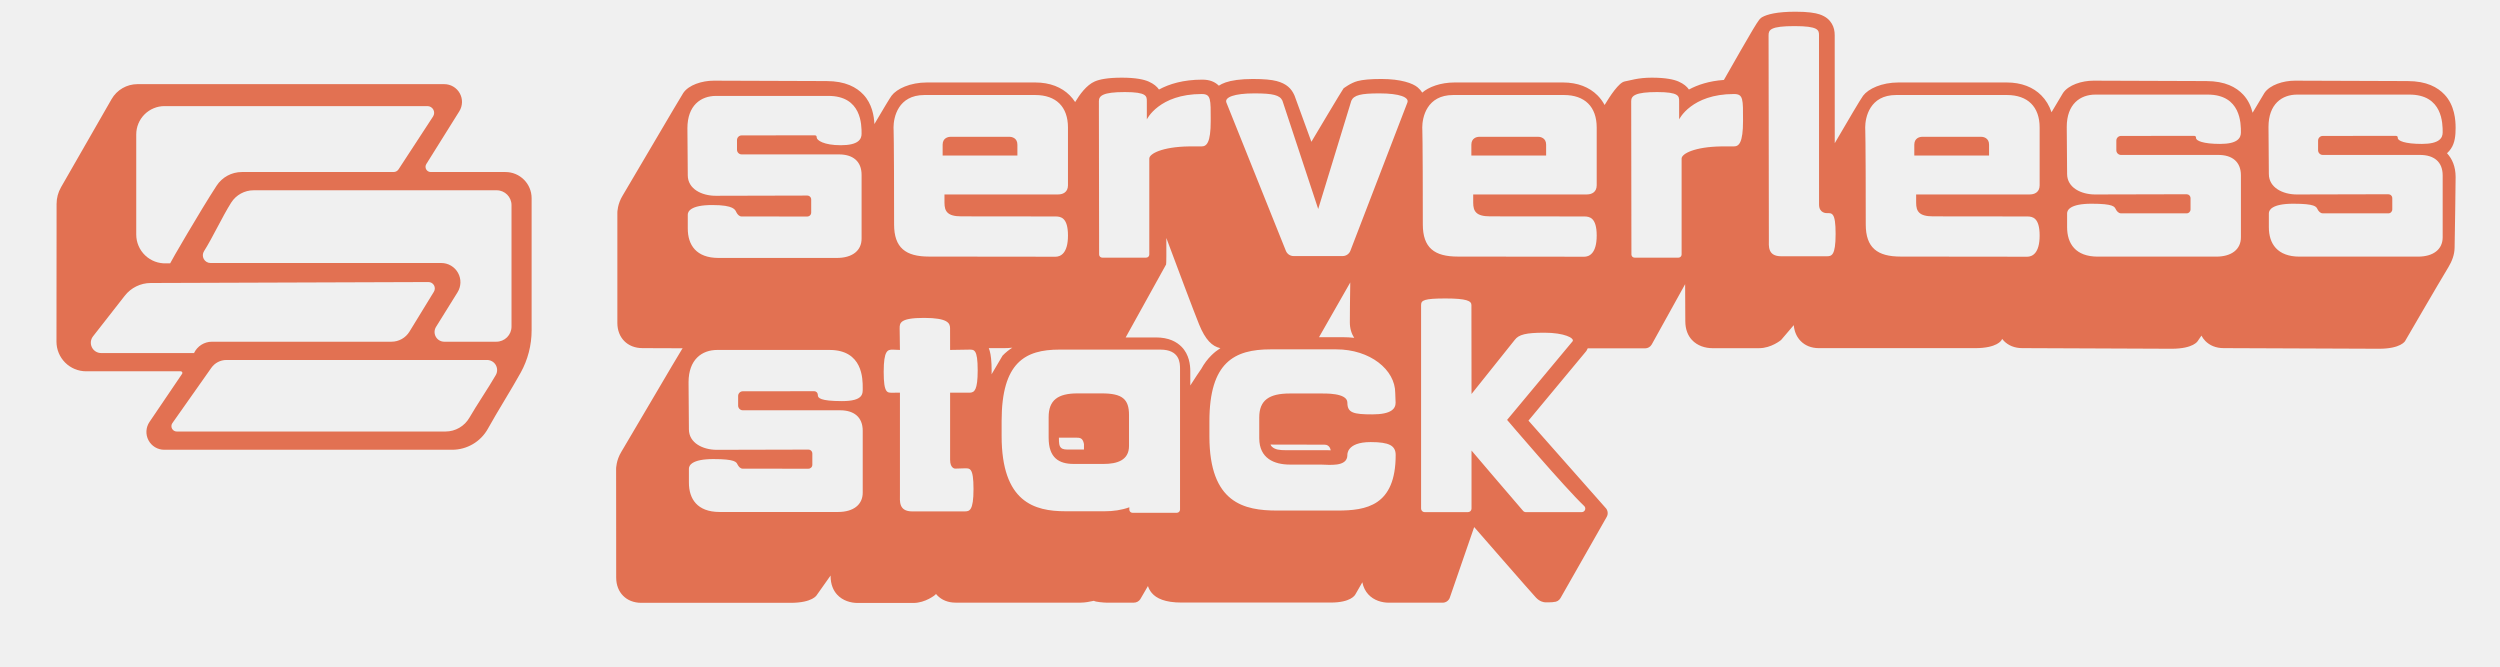
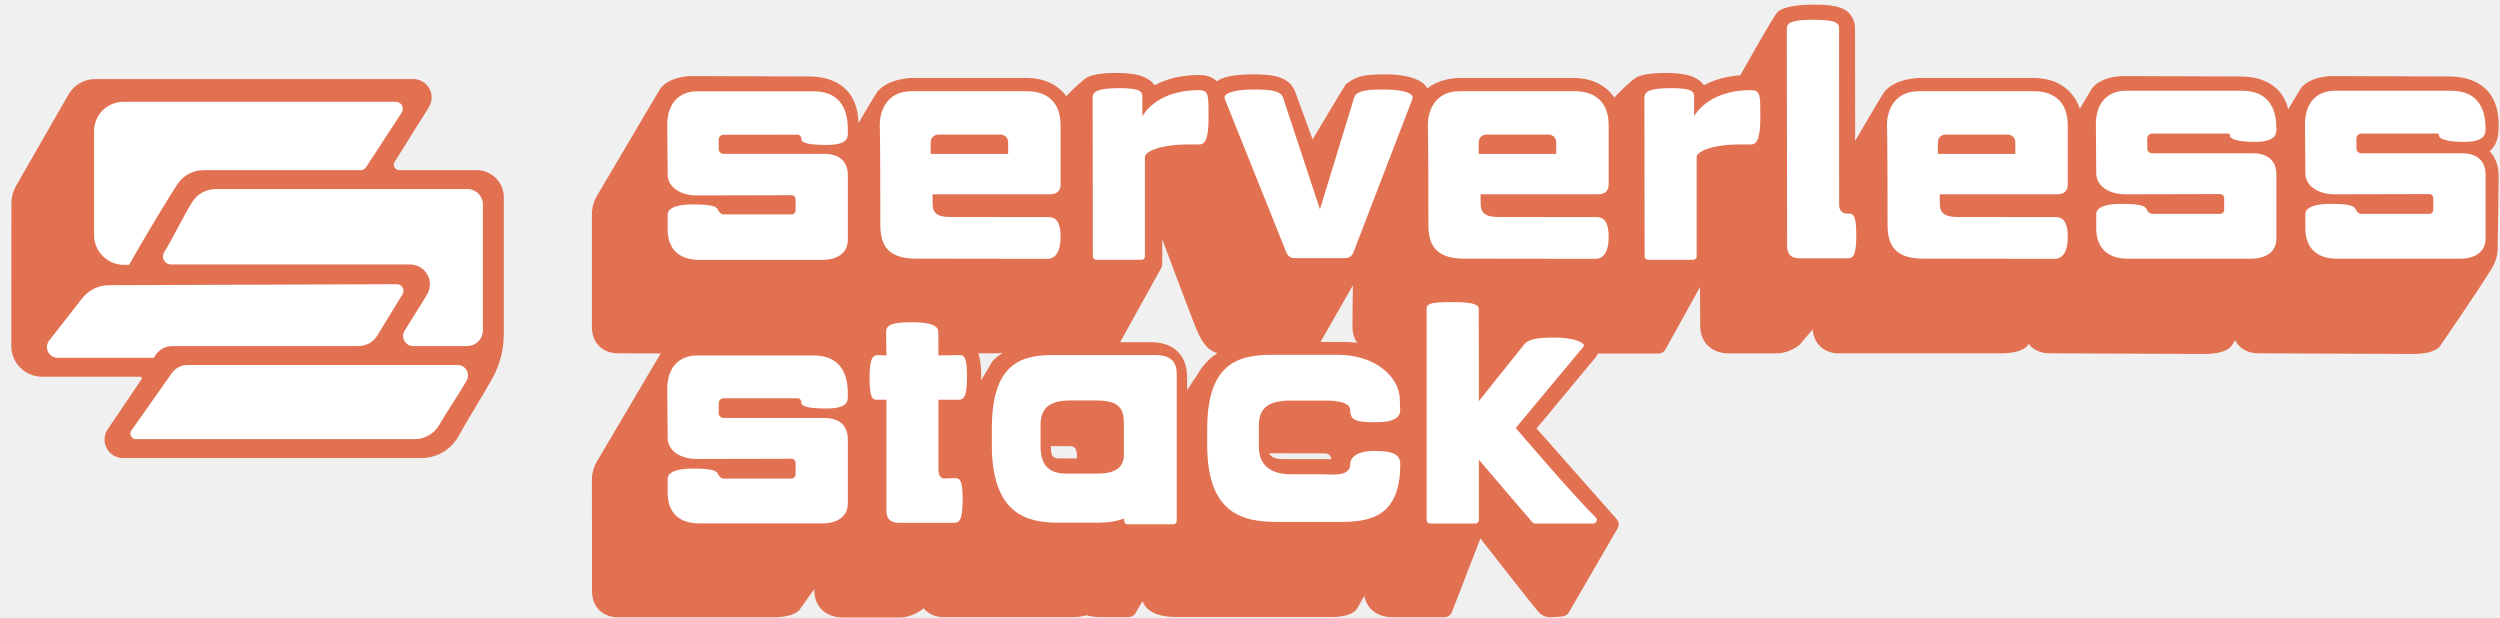
- <svg xmlns="http://www.w3.org/2000/svg" width="100%" height="100%" viewBox="0 0 450 120" version="1.1" xml:space="preserve" style="fill-rule:evenodd;clip-rule:evenodd;stroke-linejoin:round;stroke-miterlimit:2;">
-   <path d="M310.304,14.388C312.461,10.594 314.527,6.987 315.496,5.364C316.038,4.458 316.456,3.809 316.666,3.546C316.875,3.285 317.067,3.156 317.171,3.097C318.078,2.581 319.854,2.107 323.187,2.107C325.414,2.107 326.731,2.319 327.515,2.582C328.759,2.999 329.351,3.646 329.718,4.253C330.102,4.888 330.245,5.587 330.248,6.353C330.248,6.356 330.248,6.358 330.248,6.361C330.248,6.361 330.252,16.237 330.255,25.771C332.651,21.668 334.922,17.808 335.36,17.228C336.297,15.988 338.68,14.844 341.75,14.844L361.201,14.844C363.899,14.844 365.982,15.713 367.428,17.16C368.24,17.973 368.872,18.988 369.272,20.204C370.399,18.296 371.211,16.931 371.344,16.736C372.33,15.283 374.717,14.521 376.837,14.521C378.957,14.521 393.838,14.593 397.126,14.593C400.544,14.593 402.536,15.718 403.763,17.021C404.701,18.017 405.202,19.197 405.467,20.295C406.622,18.339 407.457,16.934 407.592,16.736C408.579,15.283 410.966,14.521 413.086,14.521C415.206,14.521 430.086,14.593 433.375,14.593C436.793,14.593 438.784,15.718 440.012,17.021C441.865,18.989 442.011,21.672 442.011,23.029C442.011,24.337 441.898,25.703 441.161,26.78C440.974,27.053 440.746,27.325 440.462,27.581C441.418,28.613 442.011,30.023 442.011,31.869C442.011,33.718 441.888,41.07 441.828,44.601C441.808,45.851 441.356,47.027 440.708,48.096C438.81,51.228 432.937,61.361 432.921,61.382C432.921,61.382 432.188,62.776 428.203,62.776C423.978,62.776 404.676,62.663 400.264,62.663C398.864,62.663 397.747,62.177 396.965,61.382C396.687,61.1 396.449,60.776 396.259,60.413C395.845,61.017 395.598,61.378 395.595,61.382C395.595,61.382 394.861,62.776 390.877,62.776C386.652,62.776 368.428,62.663 364.015,62.663C362.616,62.663 361.498,62.177 360.716,61.382C360.6,61.264 360.491,61.139 360.389,61.006L360.254,61.242C360.254,61.242 359.521,62.667 355.536,62.667L327.394,62.667C325.995,62.667 324.877,62.171 324.095,61.358C323.417,60.654 322.977,59.692 322.878,58.523C321.55,60.093 320.625,61.173 320.597,61.196C320.597,61.196 318.846,62.672 316.632,62.672L308.228,62.672C307.017,62.672 305.531,62.277 304.521,61.159C303.85,60.415 303.355,59.345 303.355,57.799C303.355,57.047 303.342,54.488 303.324,51.151L297.311,62.004C297.066,62.437 296.61,62.703 296.116,62.703L286.17,62.703C286.049,62.703 285.926,62.7 285.801,62.691C285.729,62.856 285.643,63.017 285.543,63.175C285.518,63.215 277.707,72.607 275.124,75.712L288.965,91.374C289.417,91.812 289.516,92.501 289.204,93.048L280.887,107.66C280.641,108.089 280.185,108.355 279.69,108.355C279.69,108.355 279.667,108.425 278.213,108.425C277.906,108.425 277.168,108.308 276.474,107.567C275.529,106.559 265.352,94.872 265.352,94.872L260.935,107.66C260.715,108.16 260.22,108.484 259.673,108.484L249.983,108.484C248.772,108.484 247.285,108.088 246.276,106.97C245.794,106.436 245.403,105.734 245.221,104.809C244.457,106.135 243.971,106.986 243.971,106.986C243.879,107.167 243.092,108.46 239.544,108.46L212.665,108.46C209.711,108.46 208.139,107.713 207.311,106.723C207.004,106.356 206.78,105.943 206.631,105.486L205.255,107.853C205,108.242 204.567,108.476 204.102,108.476L199.123,108.476C198.781,108.476 197.144,108.352 196.904,108.145C196.175,108.312 195.265,108.476 194.507,108.476L172.017,108.476C170.618,108.476 169.5,107.985 168.718,107.181C168.63,107.09 168.546,106.995 168.466,106.896C168.403,106.995 168.365,107.051 168.357,107.058C168.357,107.058 166.606,108.534 164.393,108.534L154.378,108.534C153.167,108.534 151.681,108.138 150.671,107.02C150,106.276 149.505,105.207 149.505,103.661L149.505,103.594C148.091,105.606 147.021,107.108 147.015,107.117C147.015,107.117 146.281,108.51 142.297,108.51L115.45,108.51C114.051,108.51 112.933,108.025 112.151,107.23C111.378,106.445 110.914,105.331 110.914,103.965C110.914,98.924 110.899,84.329 110.9,84.361C110.9,84.361 110.903,82.846 111.851,81.311C112.661,79.998 122.276,63.563 122.764,62.845C122.8,62.792 122.838,62.74 122.878,62.689C119.7,62.674 117.022,62.663 115.66,62.663C114.261,62.663 113.143,62.177 112.361,61.382C111.589,60.597 111.124,59.484 111.124,58.117C111.124,53.076 111.124,38.22 111.124,38.252C111.124,38.252 111.128,36.737 112.076,35.202C112.886,33.888 122.501,17.454 122.989,16.736C123.975,15.283 126.362,14.521 128.482,14.521C130.602,14.521 145.483,14.593 148.771,14.593C152.189,14.593 154.181,15.718 155.408,17.021C156.982,18.693 157.325,20.881 157.392,22.334C158.939,19.703 160.173,17.639 160.483,17.228C161.42,15.988 163.804,14.844 166.874,14.844L186.324,14.844C189.022,14.844 191.106,15.713 192.551,17.16C192.914,17.523 193.241,17.927 193.528,18.371C194.31,17.067 195.552,15.309 197.066,14.656C197.926,14.284 199.403,13.98 201.919,13.98C204.457,13.98 205.935,14.311 206.79,14.696C207.679,15.096 208.253,15.58 208.617,16.115C210.449,15.124 212.978,14.335 216.415,14.335C217.789,14.335 218.674,14.753 219.323,15.358C219.345,15.379 219.367,15.4 219.389,15.421C219.727,15.201 220.13,15.002 220.607,14.836C221.636,14.478 223.269,14.217 225.507,14.217C227.497,14.217 228.856,14.345 229.787,14.589C231.586,15.06 232.451,15.955 232.972,17.109C233,17.17 233.025,17.231 233.048,17.294L236.049,25.526C236.049,25.526 241.703,16.015 241.836,15.91C241.836,15.91 243.101,14.923 244.376,14.589C245.307,14.345 246.666,14.217 248.656,14.217C252.184,14.217 254.326,15.002 255.175,15.724C255.529,16.024 255.803,16.341 256.004,16.669C257.157,15.665 259.264,14.844 261.865,14.844L281.316,14.844C284.014,14.844 286.097,15.713 287.543,17.16C288.045,17.663 288.479,18.243 288.831,18.9C289.789,17.309 291.4,14.831 292.458,14.656C293.382,14.503 294.796,13.98 297.311,13.98C299.849,13.98 301.327,14.311 302.183,14.696C303.072,15.096 303.646,15.58 304.009,16.115C305.563,15.274 307.618,14.579 310.304,14.388ZM190.696,62.928L208.852,62.928C212.343,62.928 212.405,65.308 212.405,66.342L212.405,91.729C212.405,92.045 212.149,92.301 211.833,92.301C210.194,92.301 205.491,92.301 203.851,92.301C203.536,92.301 203.279,92.045 203.279,91.729L203.279,91.309C201.892,91.82 200.365,92.027 198.855,92.027L191.798,92.027C186.199,92.027 180.292,90.404 180.292,78.472L180.292,75.79C180.292,65.227 184.524,62.928 190.696,62.928ZM283.077,61.421L271.277,75.582C271.277,75.582 281.63,87.735 285.154,91.083C285.343,91.263 285.404,91.539 285.307,91.782C285.21,92.024 284.975,92.183 284.714,92.183C281.849,92.183 276.007,92.183 274.646,92.183C274.463,92.183 274.288,92.104 274.167,91.967C272.828,90.448 264.874,81.099 264.874,81.099L264.874,91.545C264.874,91.898 264.589,92.183 264.237,92.183C262.57,92.183 258.099,92.183 256.433,92.183C256.264,92.183 256.102,92.116 255.982,91.996C255.862,91.877 255.795,91.714 255.795,91.545C255.794,86.812 255.786,55.037 255.795,54.909L255.796,54.903C255.796,54.055 256.324,53.724 260.181,53.724C263.999,53.724 264.856,54.173 264.856,54.903L264.874,70.918L272.662,61.171C273.369,60.224 274.685,59.887 277.995,59.887C281.54,59.887 283.439,60.848 283.077,61.421ZM146.221,81.636C146.221,81.448 146.146,81.267 146.012,81.134C145.879,81.001 145.698,80.927 145.51,80.927C142.267,80.935 129.024,80.968 129.024,80.968C126.548,80.968 124.004,79.75 124.004,77.285C124.004,76.448 123.939,69.069 123.939,68.813C123.939,64.707 126.348,62.99 129.096,62.99L149.313,62.99C155.302,62.99 155.29,68.219 155.29,69.797C155.29,70.823 155.489,72.199 151.549,72.199C147.61,72.199 147.213,71.612 147.213,71.145C147.213,70.678 146.898,70.418 146.575,70.418C146.252,70.418 136.719,70.43 133.705,70.43C133.482,70.43 133.268,70.519 133.111,70.677C132.953,70.834 132.864,71.048 132.864,71.271C132.864,71.709 132.864,72.573 132.864,73.01C132.864,73.233 132.953,73.447 133.111,73.605C133.268,73.763 133.482,73.851 133.705,73.851C137.304,73.851 151.224,73.851 151.224,73.851C153.701,73.851 155.29,75.069 155.29,77.534L155.29,88.673C155.29,90.861 153.594,92.156 150.846,92.156L129.529,92.156C125.517,92.156 124.004,89.81 124.004,86.877L124.004,84.363C124.004,83.826 124.467,82.633 128.407,82.633C132.346,82.633 132.532,83.167 132.749,83.6C132.963,84.028 133.297,84.363 133.705,84.363C134.114,84.363 142.735,84.367 145.512,84.368C145.7,84.369 145.88,84.294 146.013,84.161C146.146,84.028 146.221,83.848 146.221,83.66C146.221,83.068 146.221,82.228 146.221,81.636ZM161.988,62.988L161.935,59.097C161.935,58.135 162,57.222 166.324,57.222C170.587,57.222 171.008,58.178 171.011,59.059L171.02,62.988L174.353,62.933C175.314,62.933 175.984,62.734 175.984,66.674C175.984,70.201 175.397,70.628 174.629,70.678L174.629,70.683L171.02,70.683L171.02,82.765C171.02,84.341 171.915,84.352 171.915,84.352L173.6,84.3C174.561,84.3 175.231,84.102 175.231,88.041C175.231,91.981 174.499,92.052 173.6,92.052C173.6,92.052 165.911,92.053 164.215,92.053C161.716,92.053 161.988,90.173 161.988,89.03L161.988,70.683L160.696,70.687C159.735,70.687 159.065,70.886 159.065,66.946C159.065,63.006 159.797,62.935 160.696,62.935L161.988,62.988ZM246.72,79.575C250.077,79.575 251.221,80.218 251.221,81.907C251.221,91.079 245.893,91.899 240.753,91.899L229.89,91.899C223.955,91.899 217.693,90.575 217.693,78.55L217.693,75.847C217.693,65.201 222.179,62.884 228.721,62.884L240.519,62.884C246.624,62.884 251.143,66.552 251.143,70.725L251.208,72.489C251.208,73.568 250.441,74.588 247.023,74.588C243.606,74.588 242.529,74.305 242.529,72.489C242.529,70.674 238.515,70.828 237.342,70.828L232.179,70.828C228.441,70.828 226.665,72.041 226.665,75.13L226.665,78.881C226.665,82.522 229.376,83.625 232.179,83.625L237.715,83.625C239.143,83.625 242.529,84.144 242.529,81.907C242.529,81.905 242.303,79.575 246.72,79.575ZM203.222,80.278L203.222,74.696C203.222,71.85 202.032,70.81 198.328,70.81L193.958,70.81C190.431,70.81 188.756,72.014 188.756,75.079L188.756,78.801C188.756,82.413 190.607,83.508 193.253,83.508L198.681,83.508C201.062,83.508 203.222,82.851 203.222,80.278ZM228.695,80.021C228.749,80.155 228.817,80.269 228.901,80.358C229.478,80.965 230.431,81.033 231.355,81.033L238.876,81.033C239.058,81.033 239.278,81.045 239.52,81.058L239.516,81.034C239.516,81.034 239.408,80.04 238.415,80.04L228.695,80.021ZM195.114,79.936C195.04,79.544 194.926,79.229 194.703,79.023C194.499,78.835 194.21,78.783 193.858,78.786L190.605,78.786L190.605,78.867C190.605,79.692 190.633,80.281 190.996,80.613C191.342,80.929 191.866,80.915 192.443,80.915L195.114,80.915L195.114,79.936ZM209.942,42.838C209.954,45.226 209.951,47.509 209.895,47.609L202.621,60.738L208.042,60.738C210.425,60.738 211.818,61.543 212.696,62.436C214.058,63.82 214.254,65.716 214.254,66.81L214.254,69.389C215.115,68.041 215.829,66.949 216.225,66.403C216.754,65.437 217.373,64.627 218.064,63.948C218.559,63.459 219.096,63.034 219.67,62.667C218.203,62.356 216.981,61.203 215.837,58.394C214.893,56.078 211.735,47.646 209.942,42.838ZM182.22,62.583C181.765,62.636 181.248,62.667 180.66,62.667L177.982,62.667C178.043,62.82 178.099,62.985 178.15,63.164C178.346,63.853 178.494,64.958 178.494,66.74C178.494,66.959 178.492,67.169 178.487,67.369C179.661,65.371 180.449,64.027 180.456,64.02C180.995,63.462 181.584,62.985 182.22,62.583ZM243.047,50.844C241.241,54.012 238.699,58.461 237.423,60.694L241.679,60.694C242.396,60.694 243.093,60.734 243.766,60.81C243.263,60.067 242.972,59.124 242.972,58.02C242.972,56.293 243.004,53.626 243.047,50.844ZM146.016,35.909C146.016,35.72 145.941,35.54 145.808,35.407C145.674,35.274 145.494,35.2 145.306,35.2C142.062,35.208 128.82,35.24 128.82,35.24C126.343,35.24 123.8,34.023 123.8,31.558C123.8,30.721 123.734,23.341 123.734,23.086C123.734,18.98 126.144,17.263 128.892,17.263L149.109,17.263C155.097,17.263 155.086,22.491 155.086,24.069C155.086,25.096 154.459,26.141 151.345,26.141C148.23,26.141 147.008,25.223 147.008,24.756C147.008,24.289 146.694,24.36 146.37,24.36C146.047,24.36 136.514,24.372 133.501,24.372C133.278,24.372 133.064,24.461 132.906,24.619C132.748,24.776 132.66,24.99 132.66,25.213C132.66,25.651 132.66,26.515 132.66,26.952C132.66,27.175 132.748,27.389 132.906,27.547C133.064,27.705 133.278,27.793 133.501,27.793C137.1,27.793 151.019,27.793 151.019,27.793C153.496,27.793 155.086,29.011 155.086,31.476L155.086,42.946C155.086,45.134 153.39,46.429 150.642,46.429L129.324,46.429C125.313,46.429 123.8,44.082 123.8,41.15L123.8,38.636C123.8,38.099 124.263,36.906 128.202,36.906C132.142,36.906 132.327,37.771 132.544,38.204C132.758,38.631 133.092,38.967 133.501,38.967C133.909,38.967 142.53,38.971 145.307,38.972C145.495,38.972 145.675,38.897 145.808,38.765C145.941,38.632 146.016,38.451 146.016,38.263C146.016,37.671 146.016,36.501 146.016,35.909ZM294.222,46.376C293.91,46.376 293.657,46.124 293.656,45.812C293.651,41.835 293.615,18.203 293.615,18.203C293.615,17.242 294.339,16.572 298.279,16.572C302.218,16.572 302.243,17.304 302.243,18.203L302.246,21.44L302.249,21.488C302.249,21.488 304.423,16.924 312.114,16.924C313.818,16.924 313.745,17.852 313.745,21.77C313.745,25.688 313.013,26.351 312.114,26.351L309.775,26.356C305.034,26.434 302.69,27.667 302.69,28.538L302.69,45.811C302.69,46.123 302.436,46.376 302.124,46.376C300.502,46.376 295.843,46.376 294.222,46.376ZM198.407,46.376C198.095,46.376 197.842,46.124 197.841,45.812C197.835,41.835 197.8,18.203 197.8,18.203C197.8,17.242 198.524,16.572 202.464,16.572C206.403,16.572 206.428,17.304 206.428,18.203L206.431,21.44L206.433,21.488C206.433,21.488 208.608,16.924 216.298,16.924C218.003,16.924 217.929,17.852 217.929,21.77C217.929,25.688 217.197,26.351 216.298,26.351L213.959,26.356C209.219,26.434 206.874,27.667 206.874,28.538L206.874,45.811C206.874,46.123 206.621,46.376 206.309,46.376C204.686,46.376 200.028,46.376 198.407,46.376ZM189.989,46.21L167.226,46.184C163.021,46.184 160.936,44.604 160.936,40.399C160.936,24.39 160.835,22.961 160.835,22.961C160.835,21.156 161.627,17.103 166.404,17.103L186.337,17.103C190.09,17.103 192.235,19.208 192.235,22.961L192.235,33.353C192.235,34.626 191.281,34.998 190.479,34.998L170.005,34.998L170.005,36.479C170.005,38.013 170.508,38.944 173.041,38.944C175.174,38.944 189.989,38.963 189.989,38.963C190.95,38.963 192.235,39.167 192.235,42.396C192.235,45.626 190.888,46.21 189.989,46.21ZM285.16,46.21L262.397,46.184C258.192,46.184 256.107,44.604 256.107,40.399C256.107,24.39 256.006,22.961 256.006,22.961C256.006,21.156 256.798,17.103 261.575,17.103L281.508,17.103C285.26,17.103 287.406,19.208 287.406,22.961L287.406,33.353C287.406,34.626 286.452,34.998 285.65,34.998L265.176,34.998L265.176,36.479C265.176,38.013 265.679,38.944 268.212,38.944C270.345,38.944 285.16,38.963 285.16,38.963C286.121,38.963 287.406,39.167 287.406,42.396C287.406,45.626 286.059,46.21 285.16,46.21ZM364.889,46.21L342.126,46.184C337.921,46.184 335.836,44.604 335.836,40.399C335.836,24.39 335.735,22.961 335.735,22.961C335.735,21.156 336.527,17.103 341.304,17.103L361.237,17.103C364.99,17.103 367.135,19.208 367.135,22.961L367.135,33.353C367.135,34.626 366.181,34.998 365.379,34.998L344.905,34.998L344.905,36.479C344.905,38.013 345.408,38.944 347.941,38.944C350.074,38.944 364.889,38.963 364.889,38.963C365.85,38.963 367.135,39.167 367.135,42.396C367.135,45.626 365.788,46.21 364.889,46.21ZM394.296,35.673C394.296,35.484 394.221,35.304 394.088,35.171C393.955,35.038 393.774,34.964 393.586,34.964C390.342,34.972 377.1,35.004 377.1,35.004C374.623,35.004 372.08,33.787 372.08,31.322C372.08,30.485 372.015,23.105 372.015,22.85C372.015,18.744 374.424,17.027 377.172,17.027L397.389,17.027C403.377,17.027 403.366,22.255 403.366,23.833C403.366,24.86 402.739,25.905 399.625,25.905C396.511,25.905 395.288,25.318 395.288,24.851C395.288,24.384 394.974,24.455 394.65,24.455C394.327,24.455 384.794,24.467 381.781,24.467C381.558,24.467 381.344,24.556 381.186,24.713C381.028,24.871 380.94,25.085 380.94,25.308C380.94,25.746 380.94,26.61 380.94,27.047C380.94,27.27 381.028,27.484 381.186,27.642C381.344,27.799 381.558,27.888 381.781,27.888C385.38,27.888 399.299,27.888 399.299,27.888C401.776,27.888 403.366,29.106 403.366,31.57L403.366,42.71C403.366,44.898 401.67,46.193 398.922,46.193L377.604,46.193C373.593,46.193 372.08,43.846 372.08,40.914L372.08,38.4C372.08,37.863 372.543,36.67 376.482,36.67C380.422,36.67 380.608,37.204 380.824,37.637C381.038,38.065 381.372,38.4 381.781,38.4C382.19,38.4 390.81,38.404 393.587,38.405C393.775,38.405 393.955,38.331 394.088,38.198C394.221,38.065 394.296,37.885 394.296,37.697C394.296,37.105 394.296,36.265 394.296,35.673ZM430.611,35.673C430.611,35.484 430.536,35.304 430.403,35.171C430.269,35.038 430.089,34.964 429.9,34.964C426.657,34.972 413.415,35.004 413.415,35.004C410.938,35.004 408.394,33.787 408.394,31.322C408.394,30.485 408.329,23.105 408.329,22.85C408.329,18.744 410.738,17.027 413.487,17.027L433.704,17.027C439.692,17.027 439.681,22.255 439.681,23.833C439.681,24.86 439.054,25.905 435.94,25.905C432.825,25.905 431.603,25.318 431.603,24.851C431.603,24.384 431.288,24.455 430.965,24.455C430.642,24.455 421.109,24.467 418.096,24.467C417.873,24.467 417.659,24.556 417.501,24.713C417.343,24.871 417.255,25.085 417.255,25.308C417.255,25.746 417.255,26.61 417.255,27.047C417.255,27.27 417.343,27.484 417.501,27.642C417.659,27.799 417.873,27.888 418.096,27.888C421.694,27.888 435.614,27.888 435.614,27.888C438.091,27.888 439.681,29.106 439.681,31.57L439.681,42.71C439.681,44.898 437.985,46.193 435.236,46.193L413.919,46.193C409.908,46.193 408.394,43.846 408.394,40.914L408.394,38.4C408.394,37.863 408.858,36.67 412.797,36.67C416.737,36.67 416.922,37.204 417.139,37.637C417.353,38.065 417.687,38.4 418.096,38.4C418.504,38.4 427.125,38.404 429.902,38.405C430.09,38.405 430.27,38.331 430.403,38.198C430.536,38.065 430.611,37.885 430.611,37.697C430.611,37.105 430.611,36.265 430.611,35.673ZM318.396,43.1L318.343,6.334C318.343,5.37 318.693,4.699 323.017,4.699C327.28,4.699 327.417,5.412 327.42,6.296C327.42,6.296 327.429,26.257 327.429,36.822C327.429,38.401 328.779,38.36 328.779,38.36C329.74,38.36 330.41,38.162 330.41,42.109C330.41,46.056 329.678,46.128 328.779,46.128C328.779,46.128 322.319,46.128 320.624,46.128C318.124,46.128 318.396,44.245 318.396,43.1ZM237.276,37.617L243.24,18.131C243.695,17.127 244.93,16.809 248.284,16.809C251.96,16.809 253.667,17.521 253.336,18.44C253.336,18.44 244.947,40.255 243.072,45.132C242.85,45.71 242.294,46.091 241.675,46.091C239.596,46.091 234.914,46.091 232.848,46.091C232.236,46.091 231.687,45.719 231.459,45.152C229.519,40.315 220.743,18.44 220.743,18.44C220.413,17.521 222.12,16.809 225.796,16.809C229.149,16.809 230.385,17.127 230.84,18.131L237.276,37.617ZM356.63,24.626C357.065,24.626 358.032,24.853 358.032,26.041L358.032,27.996C358.03,27.995 344.577,27.995 344.574,27.996L344.574,26.041C344.574,24.853 345.542,24.626 345.976,24.626L356.63,24.626ZM181.73,24.626C182.164,24.626 183.132,24.853 183.132,26.041L183.132,27.996C183.13,27.995 169.677,27.995 169.674,27.996L169.674,26.041C169.674,24.853 170.642,24.626 171.076,24.626L181.73,24.626ZM276.901,24.626C277.335,24.626 278.303,24.853 278.303,26.041L278.303,27.996C278.301,27.995 264.847,27.995 264.845,27.996L264.845,26.041C264.845,24.853 265.813,24.626 266.247,24.626L276.901,24.626Z" style="fill:rgb(226,113,82);" />
-   <g transform="matrix(0.394196,0,0,0.394196,-250.172,-337.805)">
-     <path d="M717.797,1027.64C717.95,1027.42 717.966,1027.13 717.838,1026.88C717.71,1026.64 717.459,1026.49 717.186,1026.49C711.399,1026.49 688.852,1026.49 673.973,1026.49C670.378,1026.49 666.93,1025.06 664.389,1022.52C661.848,1019.98 660.422,1016.53 660.425,1012.93C660.44,994.207 660.467,961.445 660.477,950.032C660.479,947.373 661.176,944.761 662.499,942.455C667.271,934.138 679.313,913.151 685.583,902.223C688.016,897.983 692.53,895.369 697.418,895.369L837.493,895.369C840.44,895.369 843.156,896.969 844.584,899.547C846.013,902.126 845.929,905.276 844.366,907.776C839.167,916.087 832.678,926.461 829.303,931.857C828.844,932.591 828.819,933.516 829.239,934.273C829.658,935.03 830.455,935.5 831.321,935.5C838.802,935.5 854.471,935.5 865.449,935.5C872.043,935.5 877.389,940.846 877.389,947.44C877.389,963.68 877.389,992.459 877.389,1007.79C877.389,1014.53 875.68,1021.17 872.422,1027.07C868.317,1034.51 861.656,1045.05 857.455,1052.66C854.168,1058.62 847.901,1062.32 841.096,1062.32C813.362,1062.32 741.509,1062.32 709.633,1062.32C706.62,1062.32 703.854,1060.66 702.443,1057.99C701.032,1055.33 701.207,1052.11 702.898,1049.62C708.629,1041.16 715.51,1031.02 717.797,1027.64ZM738.058,1021.32C735.309,1021.32 732.731,1022.65 731.147,1024.9C726.778,1031.1 717.848,1043.77 713.354,1050.14C712.829,1050.89 712.763,1051.86 713.183,1052.67C713.602,1053.48 714.437,1053.99 715.349,1053.99C735.473,1053.99 813.545,1053.99 838.057,1053.99C842.576,1053.99 846.749,1051.57 849.002,1047.65C852.21,1042.08 857.72,1033.96 861.024,1028.22C861.843,1026.8 861.841,1025.04 861.017,1023.62C860.194,1022.19 858.674,1021.32 857.029,1021.32C832.247,1021.32 757.035,1021.32 738.058,1021.32ZM703.458,986.173C698.836,986.189 694.477,988.323 691.63,991.965C687.568,997.162 681.565,1004.84 677.108,1010.54C675.998,1011.96 675.795,1013.89 676.585,1015.51C677.375,1017.13 679.02,1018.16 680.823,1018.16C695.884,1018.16 723.237,1018.16 723.237,1018.16C723.237,1018.16 723.237,1018.16 723.237,1018.16C724.735,1015 727.92,1012.98 731.418,1012.98C748.193,1012.98 797.047,1012.98 813.391,1012.98C816.745,1012.98 819.857,1011.24 821.608,1008.38C824.718,1003.3 829.689,995.179 832.76,990.163C833.31,989.264 833.331,988.137 832.814,987.219C832.297,986.3 831.324,985.732 830.269,985.736C808.943,985.81 728.288,986.087 703.458,986.173ZM833.739,1006.21C832.889,1007.57 832.846,1009.3 833.628,1010.7C834.41,1012.11 835.893,1012.98 837.503,1012.98C844.515,1012.98 854.613,1012.98 861.289,1012.98C863.124,1012.98 864.885,1012.25 866.183,1010.96C867.48,1009.66 868.21,1007.9 868.21,1006.06C868.21,992.766 868.21,963.802 868.21,950.616C868.21,946.87 865.173,943.833 861.427,943.833C839.709,943.833 772.043,943.833 750.467,943.833C746.305,943.833 742.432,945.96 740.199,949.473C736.263,955.665 731.68,965.538 727.804,971.636C727.116,972.719 727.072,974.091 727.69,975.217C728.308,976.342 729.49,977.041 730.773,977.041C750.272,977.041 807.615,977.041 836.134,977.041C839.313,977.041 842.241,978.764 843.785,981.543C845.329,984.321 845.244,987.718 843.565,990.417C840.219,995.795 836.506,1001.76 833.739,1006.21ZM814.364,935.5C815.275,935.5 816.124,935.04 816.622,934.277C819.253,930.248 827.745,917.243 832.385,910.138C833,909.195 833.05,907.992 832.514,907.002C831.978,906.012 830.943,905.395 829.817,905.395C809.37,905.395 739.037,905.395 709.779,905.395C706.35,905.395 703.061,906.757 700.637,909.182C698.212,911.606 696.85,914.895 696.85,918.323C696.85,931.192 696.85,950.875 696.85,964.044C696.85,967.644 698.325,971.088 700.931,973.572C703.536,976.057 707.046,977.366 710.642,977.195C710.643,977.195 712.336,977.195 712.336,977.195C712.381,976.829 726.019,953.284 733.547,941.742C736.087,937.848 740.422,935.5 745.071,935.5C762.651,935.5 805.875,935.5 814.364,935.5Z" style="fill:rgb(226,113,82);" />
-   </g>
+ <svg xmlns="http://www.w3.org/2000/svg" width="664" height="164" viewBox="0 0 664 164" fill="none">
+   <path fill-rule="evenodd" clip-rule="evenodd" d="M462.204 20.002C465.501 14.195 468.66 8.68 470.144 6.201C470.971 4.816 471.613 3.822 471.934 3.417C472.256 3.019 472.547 2.82 472.707 2.736C474.092 1.94 476.808 1.221 481.903 1.221C485.315 1.221 487.326 1.542 488.527 1.948C490.432 2.583 491.335 3.57 491.893 4.503C492.482 5.474 492.704 6.538 492.704 7.716V7.723C492.704 7.723 492.712 22.832 492.72 37.413C496.384 31.14 499.857 25.235 500.523 24.347C501.961 22.45 505.602 20.698 510.299 20.698H540.051C544.174 20.698 547.364 22.029 549.575 24.24C550.814 25.487 551.786 27.04 552.398 28.899C554.119 25.977 555.359 23.896 555.565 23.59C557.072 21.371 560.721 20.209 563.965 20.209C567.208 20.209 589.967 20.316 594.993 20.316C600.226 20.316 603.271 22.037 605.145 24.034C606.583 25.556 607.348 27.354 607.754 29.037C609.521 26.045 610.798 23.896 611.005 23.59C612.512 21.371 616.161 20.209 619.405 20.209C622.648 20.209 645.407 20.316 650.441 20.316C655.666 20.316 658.711 22.037 660.592 24.034C663.423 27.04 663.645 31.148 663.645 33.221C663.645 35.218 663.477 37.306 662.344 38.959C662.061 39.372 661.717 39.793 661.281 40.183C662.742 41.759 663.645 43.916 663.645 46.739C663.645 49.569 663.461 60.815 663.37 66.216C663.339 68.121 662.65 69.926 661.656 71.556C658.757 76.352 648.123 91.844 648.1 91.882C648.1 91.882 646.975 94.016 640.878 94.016C634.422 94.016 606.545 93.84 599.798 93.84C597.656 93.84 595.95 93.098 594.748 91.882C594.328 91.446 593.96 90.956 593.67 90.398C593.035 91.323 592.66 91.874 592.653 91.882C592.653 91.882 591.536 94.016 585.438 94.016C578.974 94.016 551.105 93.84 544.35 93.84C542.216 93.84 540.502 93.098 539.309 91.882C539.133 91.698 538.964 91.507 538.811 91.308L538.605 91.668C538.605 91.668 537.48 93.848 531.383 93.848H488.344C486.202 93.848 484.488 93.083 483.295 91.844C482.254 90.765 481.581 89.296 481.436 87.506C479.401 89.908 477.985 91.561 477.947 91.599C477.947 91.599 475.27 93.856 471.881 93.856H459.029C457.177 93.856 454.898 93.251 453.36 91.538C452.327 90.398 451.57 88.768 451.57 86.404C451.57 85.249 451.555 81.332 451.524 76.23L442.329 92.831C441.954 93.496 441.258 93.901 440.5 93.901H425.284C425.017 93.901 424.733 93.886 424.443 93.863C424.336 94.116 424.198 94.376 424.045 94.621C424.007 94.682 412.058 109.049 408.11 113.799L429.278 137.752C429.966 138.425 430.119 139.481 429.645 140.314L416.678 162.66C416.303 163.318 415.599 163.724 414.85 163.724C414.85 163.724 413.58 163.923 411.361 163.923C410.887 163.923 409.762 163.747 408.699 162.607C407.253 161.069 393.207 143.015 393.207 143.015L385.588 162.66C385.251 163.425 384.487 163.923 383.653 163.923H369.653C367.802 163.923 365.53 163.318 363.984 161.605C363.242 160.786 362.638 159.707 362.363 158.277C361.184 160.319 360.443 161.628 360.443 161.628C360.297 161.911 359.096 163.884 353.664 163.884H312.553C308.04 163.884 305.63 162.744 304.367 161.23C303.97 160.755 303.664 160.235 303.442 159.661L301.529 162.959C301.139 163.555 300.474 163.915 299.762 163.915H292.15C291.623 163.915 289.121 163.724 288.754 163.402C287.645 163.662 286.252 163.915 285.089 163.915H250.695C248.553 163.915 246.839 163.158 245.646 161.934C245.508 161.788 245.385 161.643 245.255 161.497C245.164 161.643 245.102 161.735 245.095 161.742C245.095 161.742 242.417 163.999 239.028 163.999H223.713C221.862 163.999 219.59 163.395 218.044 161.681C217.011 160.549 216.254 158.912 216.254 156.548L216.262 156.441C214.097 159.524 212.46 161.819 212.452 161.834C212.452 161.834 211.327 163.961 205.23 163.961H164.173C162.031 163.961 160.325 163.219 159.123 162.002C157.945 160.801 157.234 159.103 157.234 157.015C157.234 149.303 157.211 126.98 157.211 127.026C157.211 127.026 157.219 124.708 158.664 122.36C159.904 120.355 174.615 95.217 175.357 94.116C175.411 94.039 175.472 93.955 175.533 93.879C170.522 93.856 166.284 93.84 164.149 93.84C162.007 93.84 160.302 93.098 159.101 91.882C157.923 90.681 157.211 88.975 157.211 86.886C157.211 79.175 157.211 56.454 157.211 56.5C157.211 56.5 157.219 54.182 158.664 51.834C159.904 49.83 174.615 24.691 175.357 23.59C176.864 21.371 180.521 20.209 183.764 20.209C187 20.209 209.767 20.316 214.793 20.316C220.018 20.316 223.07 22.037 224.945 24.034C227.561 26.811 227.951 30.521 227.997 32.709C230.514 28.425 232.556 25.005 233.046 24.347C234.484 22.45 238.126 20.698 242.823 20.698H272.574C276.705 20.698 279.887 22.029 282.098 24.24C282.496 24.645 282.871 25.074 283.208 25.541C284.791 23.842 287.881 20.897 289.006 20.415C290.322 19.841 292.579 19.375 296.427 19.375C300.305 19.375 302.57 19.887 303.878 20.476C305.24 21.088 306.112 21.823 306.67 22.641C309.47 21.126 313.341 19.925 318.597 19.925C320.7 19.925 322.054 20.56 323.049 21.486C323.079 21.517 323.11 21.547 323.149 21.585C323.661 21.249 324.281 20.943 325.007 20.69C326.583 20.14 329.085 19.742 332.505 19.742C335.549 19.742 337.63 19.933 339.053 20.308C341.799 21.027 343.123 22.396 343.926 24.163C343.964 24.255 344.003 24.355 344.041 24.447L348.631 37.039C348.631 37.039 357.275 22.488 357.482 22.328C357.482 22.328 359.417 20.82 361.368 20.308C362.791 19.933 364.864 19.742 367.909 19.742C373.31 19.742 376.584 20.943 377.885 22.044C378.42 22.503 378.841 22.985 379.147 23.49C380.914 21.953 384.135 20.698 388.113 20.698H417.864C421.987 20.698 425.177 22.029 427.388 24.24C427.893 24.753 428.352 25.303 428.765 25.915C430.188 24.332 433.692 20.935 434.908 20.415C436.224 19.841 438.481 19.375 442.329 19.375C446.215 19.375 448.472 19.887 449.78 20.476C451.142 21.088 452.021 21.823 452.572 22.641C454.951 21.356 458.096 20.293 462.204 20.002ZM337.071 120.386C337.156 120.593 337.263 120.769 337.393 120.906C338.272 121.832 339.726 121.939 341.141 121.939H352.647C352.923 121.939 353.259 121.954 353.634 121.977L353.626 121.939C353.626 121.939 353.458 120.417 351.943 120.417L337.071 120.386ZM286.015 120.256C285.9 119.659 285.732 119.177 285.388 118.864C285.074 118.573 284.638 118.496 284.095 118.496H279.122V118.626C279.122 119.889 279.168 120.784 279.719 121.296C280.247 121.778 281.05 121.755 281.93 121.755H286.015V120.256ZM308.697 63.561C308.713 67.195 308.713 70.661 308.621 70.814L297.498 90.895H305.791C309.44 90.895 311.566 92.127 312.912 93.496C314.993 95.607 315.292 98.507 315.292 100.182V103.648C316.47 101.804 317.442 100.328 318 99.563C318.811 98.086 319.759 96.847 320.815 95.806C321.595 95.034 322.445 94.368 323.355 93.794C321.205 93.251 319.408 91.461 317.717 87.307C316.516 84.377 312.148 72.764 308.697 63.561ZM266.293 93.718C265.597 93.794 264.809 93.848 263.907 93.848H259.814C259.905 94.078 259.989 94.33 260.074 94.605C260.372 95.661 260.594 97.352 260.594 100.075C260.594 100.412 260.594 100.733 260.586 101.039C262.384 97.979 263.585 95.929 263.6 95.913C264.419 95.064 265.321 94.33 266.293 93.718ZM359.333 75.763C356.572 80.606 352.678 87.414 350.727 90.826H356.931C358.147 90.826 359.326 90.903 360.458 91.048C359.67 89.9 359.218 88.447 359.218 86.741C359.218 84.094 359.264 80.017 359.333 75.763Z" fill="#E27152" />
+   <path fill-rule="evenodd" clip-rule="evenodd" d="M279.336 94.311H307.105C312.445 94.311 312.537 97.953 312.537 99.536V138.36C312.537 138.842 312.147 139.24 311.665 139.24C309.156 139.24 301.965 139.24 299.455 139.24C298.973 139.24 298.584 138.842 298.584 138.36C298.584 138.024 298.584 137.718 298.584 137.718C296.464 138.506 294.123 138.819 291.813 138.819H281.019C272.459 138.819 263.424 136.333 263.424 118.088V113.987C263.424 97.83 269.896 94.311 279.336 94.311ZM420.633 92.009L402.586 113.666C402.586 113.666 418.422 132.255 423.807 137.373C424.098 137.649 424.19 138.07 424.045 138.444C423.899 138.812 423.54 139.056 423.142 139.056C418.758 139.056 409.823 139.056 407.742 139.056C407.459 139.056 407.191 138.934 407.008 138.727C404.958 136.402 392.794 122.104 392.794 122.104V138.085C392.794 138.62 392.358 139.056 391.815 139.056C389.267 139.056 382.428 139.056 379.881 139.056C379.621 139.056 379.376 138.957 379.192 138.773C379.008 138.59 378.909 138.337 378.909 138.085C378.902 130.84 378.894 82.239 378.909 82.048V82.04C378.909 80.74 379.712 80.235 385.618 80.235C391.455 80.235 392.763 80.924 392.763 82.04L392.794 106.528L404.705 91.626C405.784 90.173 407.796 89.66 412.86 89.66C418.284 89.66 421.191 91.129 420.633 92.009ZM211.312 122.922C211.312 122.639 211.197 122.364 210.99 122.157C210.791 121.959 210.516 121.844 210.225 121.844C205.268 121.851 185.011 121.905 185.011 121.905C181.224 121.905 177.33 120.038 177.33 116.275C177.33 114.989 177.23 103.706 177.23 103.315C177.23 97.035 180.918 94.411 185.118 94.411H216.039C225.204 94.411 225.181 102.405 225.181 104.815C225.181 106.383 225.487 108.494 219.459 108.494C213.438 108.494 212.826 107.592 212.826 106.88C212.826 106.161 212.344 105.771 211.855 105.771C211.357 105.771 196.776 105.786 192.171 105.786C191.827 105.786 191.498 105.924 191.261 106.161C191.016 106.406 190.886 106.735 190.886 107.071C190.886 107.745 190.886 109.061 190.886 109.734C190.886 110.07 191.016 110.399 191.261 110.644C191.498 110.881 191.827 111.019 192.171 111.019C197.672 111.019 218.962 111.019 218.962 111.019C222.748 111.019 225.181 112.878 225.181 116.649V133.686C225.181 137.037 222.588 139.018 218.388 139.018H185.783C179.648 139.018 177.33 135.43 177.33 130.94V127.099C177.33 126.273 178.041 124.452 184.062 124.452C190.09 124.452 190.373 125.271 190.71 125.929C191.031 126.587 191.544 127.099 192.171 127.099C192.798 127.099 205.98 127.107 210.225 127.107C210.516 127.107 210.791 126.992 210.99 126.786C211.197 126.587 211.312 126.311 211.312 126.021C211.312 125.118 211.312 123.833 211.312 122.922ZM235.425 94.403L235.348 88.451C235.348 86.983 235.447 85.582 242.057 85.582C248.583 85.582 249.225 87.044 249.225 88.398L249.241 94.403L254.335 94.319C255.812 94.319 256.837 94.013 256.837 100.041C256.837 105.434 255.934 106.085 254.764 106.169H249.241V124.651C249.241 127.061 250.61 127.084 250.61 127.084L253.188 127C254.657 127 255.682 126.694 255.682 132.722C255.682 138.75 254.565 138.857 253.188 138.857C253.188 138.857 241.43 138.857 238.836 138.857C235.011 138.857 235.425 135.981 235.425 134.237V106.169L233.451 106.176C231.982 106.176 230.957 106.482 230.957 100.454C230.957 94.434 232.074 94.319 233.451 94.319L235.425 94.403ZM365.024 119.771C370.157 119.771 371.909 120.757 371.909 123.343C371.909 137.366 363.762 138.62 355.898 138.62H339.282C330.209 138.62 320.631 136.601 320.631 118.202V114.071C320.631 97.784 327.493 94.242 337.499 94.242H355.538C364.879 94.242 371.794 99.858 371.794 106.238L371.894 108.938C371.894 110.583 370.716 112.143 365.491 112.143C360.258 112.143 358.613 111.715 358.613 108.938C358.613 106.161 352.478 106.391 350.68 106.391H342.785C337.071 106.391 334.355 108.25 334.355 112.977V118.715C334.355 124.284 338.501 125.967 342.785 125.967H351.254C353.434 125.967 358.613 126.763 358.613 123.343C358.613 123.336 358.269 119.771 365.024 119.771ZM298.499 120.849V112.312C298.499 107.959 296.671 106.368 291.01 106.368H284.324C278.93 106.368 276.368 108.211 276.368 112.893V118.585C276.368 124.116 279.198 125.791 283.245 125.791H291.553C295.195 125.791 298.499 124.781 298.499 120.849ZM437.677 68.997C437.203 68.997 436.82 68.607 436.812 68.133C436.805 62.051 436.751 25.904 436.751 25.904C436.751 24.436 437.861 23.41 443.889 23.41C449.909 23.41 449.948 24.527 449.948 25.904L449.955 30.854V30.931C449.955 30.931 453.283 23.946 465.049 23.946C467.65 23.946 467.543 25.369 467.543 31.359C467.543 37.349 466.418 38.366 465.049 38.366L461.469 38.374C454.216 38.496 450.629 40.378 450.629 41.709V68.133C450.629 68.607 450.246 68.997 449.764 68.997C447.285 68.997 440.163 68.997 437.677 68.997ZM291.132 68.997C290.65 68.997 290.268 68.607 290.268 68.133C290.26 62.051 290.199 25.904 290.199 25.904C290.199 24.436 291.308 23.41 297.336 23.41C303.357 23.41 303.395 24.527 303.395 25.904L303.403 30.854L303.411 30.931C303.411 30.931 306.731 23.946 318.496 23.946C321.105 23.946 320.991 25.369 320.991 31.359C320.991 37.349 319.874 38.366 318.496 38.366L314.916 38.374C307.664 38.496 304.084 40.378 304.084 41.709V68.133C304.084 68.607 303.694 68.997 303.22 68.997C300.733 68.997 293.611 68.997 291.132 68.997ZM423.823 68.745L389.007 68.699C382.573 68.699 379.383 66.281 379.383 59.855C379.383 35.367 379.23 33.18 379.23 33.18C379.23 30.418 380.439 24.221 387.745 24.221H418.23C423.976 24.221 427.257 27.442 427.257 33.18C427.257 33.18 427.257 46.261 427.257 49.077C427.257 51.027 425.796 51.593 424.572 51.593H393.253V53.858C393.253 56.206 394.026 57.629 397.897 57.629C401.163 57.629 423.823 57.66 423.823 57.66C425.291 57.66 427.257 57.966 427.257 62.908C427.257 67.85 425.192 68.745 423.823 68.745ZM278.257 68.745L243.442 68.699C237.008 68.699 233.818 66.281 233.818 59.855C233.818 35.367 233.665 33.18 233.665 33.18C233.665 30.418 234.874 24.221 242.18 24.221H272.665C278.41 24.221 281.692 27.442 281.692 33.18V49.077C281.692 51.027 280.231 51.593 279.007 51.593H247.687V53.858C247.687 56.206 248.46 57.629 252.331 57.629C255.598 57.629 278.257 57.66 278.257 57.66C279.726 57.66 281.692 57.966 281.692 62.908C281.692 67.85 279.626 68.745 278.257 68.745ZM545.765 68.745L510.949 68.699C504.515 68.699 501.333 66.281 501.333 59.855C501.333 35.367 501.172 33.18 501.172 33.18C501.172 30.418 502.389 24.221 509.695 24.221H540.18C545.918 24.221 549.199 27.442 549.199 33.18V49.077C549.199 51.027 547.746 51.593 546.514 51.593H515.202V53.858C515.202 56.206 515.968 57.629 519.846 57.629C523.105 57.629 545.765 57.66 545.765 57.66C547.233 57.66 549.199 57.966 549.199 62.908C549.199 67.85 547.142 68.745 545.765 68.745ZM646.286 52.626C646.286 52.335 646.171 52.06 645.973 51.853C645.766 51.654 645.491 51.54 645.2 51.54C640.243 51.555 619.985 51.601 619.985 51.601C616.199 51.601 612.305 49.742 612.305 45.971C612.305 44.693 612.205 33.401 612.205 33.011C612.205 26.731 615.893 24.107 620.1 24.107H651.022C660.179 24.107 660.164 32.101 660.164 34.518C660.164 36.087 659.2 37.685 654.441 37.685C649.675 37.685 647.809 36.783 647.809 36.071C647.809 35.36 647.327 35.467 646.829 35.467C646.34 35.467 631.759 35.482 627.146 35.482C626.802 35.482 626.48 35.62 626.236 35.865C625.998 36.102 625.861 36.431 625.861 36.775C625.861 37.441 625.861 38.764 625.861 39.43C625.861 39.774 625.998 40.103 626.236 40.34C626.48 40.585 626.802 40.715 627.146 40.715C632.654 40.715 653.944 40.715 653.944 40.715C657.731 40.715 660.164 42.581 660.164 46.353V63.39C660.164 66.733 657.562 68.714 653.363 68.714H620.758C614.623 68.714 612.305 65.126 612.305 60.643V56.795C612.305 55.977 613.016 54.148 619.045 54.148C625.065 54.148 625.348 54.967 625.685 55.633C626.006 56.283 626.519 56.795 627.146 56.795C627.773 56.795 640.954 56.803 645.208 56.803C645.491 56.803 645.766 56.688 645.973 56.489C646.171 56.283 646.286 56.007 646.286 55.717C646.286 54.814 646.286 53.529 646.286 52.626ZM590.747 52.626C590.747 52.335 590.632 52.06 590.426 51.853C590.219 51.654 589.944 51.54 589.661 51.54C584.696 51.555 564.446 51.601 564.446 51.601C560.652 51.601 556.765 49.742 556.765 45.971C556.765 44.693 556.666 33.401 556.666 33.011C556.666 26.731 560.353 24.107 564.553 24.107H595.475C604.632 24.107 604.617 32.101 604.617 34.518C604.617 36.087 603.66 37.685 598.894 37.685C594.128 37.685 592.261 36.783 592.261 36.071C592.261 35.36 591.78 35.467 591.29 35.467C590.793 35.467 576.212 35.482 571.606 35.482C571.262 35.482 570.933 35.62 570.696 35.865C570.451 36.102 570.314 36.431 570.314 36.775C570.314 37.441 570.314 38.764 570.314 39.43C570.314 39.774 570.451 40.103 570.696 40.34C570.933 40.585 571.262 40.715 571.606 40.715C577.107 40.715 598.397 40.715 598.397 40.715C602.184 40.715 604.617 42.581 604.617 46.353V63.39C604.617 66.733 602.023 68.714 597.823 68.714H565.211C559.076 68.714 556.765 65.126 556.765 60.643V56.795C556.765 55.977 557.469 54.148 563.498 54.148C569.526 54.148 569.809 54.967 570.138 55.633C570.467 56.283 570.979 56.795 571.606 56.795C572.226 56.795 585.415 56.803 589.661 56.803C589.951 56.803 590.227 56.688 590.426 56.489C590.632 56.283 590.747 56.007 590.747 55.717C590.747 54.814 590.747 53.529 590.747 52.626ZM474.657 63.986L474.573 7.751C474.573 6.274 475.109 5.249 481.726 5.249C488.244 5.249 488.45 6.343 488.458 7.69C488.458 7.69 488.473 38.221 488.473 54.386C488.473 56.795 490.531 56.734 490.531 56.734C492.007 56.734 493.033 56.428 493.033 62.472C493.033 68.508 491.908 68.615 490.531 68.615C490.531 68.615 480.655 68.615 478.062 68.615C474.237 68.615 474.657 65.738 474.657 63.986ZM350.581 55.602L359.7 25.797C360.396 24.26 362.286 23.77 367.419 23.77C373.042 23.77 375.65 24.864 375.145 26.264C375.145 26.264 362.316 59.633 359.447 67.092C359.103 67.98 358.254 68.561 357.313 68.561C354.131 68.561 346.97 68.561 343.81 68.561C342.877 68.561 342.028 67.987 341.684 67.123C338.716 59.725 325.298 26.264 325.298 26.264C324.793 24.864 327.401 23.77 333.024 23.77C338.15 23.77 340.039 24.26 340.735 25.797L350.581 55.602ZM177.33 56.941C177.33 56.122 178.041 54.294 184.062 54.294C190.09 54.294 190.373 55.112 190.71 55.778C191.031 56.428 191.544 56.941 192.171 56.941C192.798 56.941 205.98 56.948 210.225 56.948C210.516 56.948 210.791 56.834 210.99 56.635C211.197 56.428 211.312 56.153 211.312 55.87V52.932C211.312 52.641 211.197 52.366 210.99 52.16C210.791 51.961 210.516 51.846 210.225 51.846C205.268 51.853 185.011 51.907 185.011 51.907C181.224 51.907 177.33 50.048 177.33 46.276C177.33 44.991 177.23 33.708 177.23 33.317C177.23 33.287 177.23 33.248 177.23 33.218V33.157C177.23 26.884 180.918 24.252 185.118 24.252H216.039C225.204 24.252 225.181 32.254 225.181 34.664C225.181 34.832 225.189 35 225.189 35.176C225.197 36.691 225.043 38.496 219.459 38.496C213.438 38.496 212.826 37.594 212.826 36.882C212.826 36.171 212.344 35.773 211.855 35.773C211.357 35.773 196.776 35.788 192.171 35.788C191.827 35.788 191.498 35.926 191.261 36.163C191.016 36.408 190.886 36.737 190.886 37.074V39.583C190.886 39.919 191.016 40.248 191.261 40.486C191.498 40.73 191.827 40.868 192.171 40.868C197.672 40.868 218.962 40.868 218.962 40.868C222.748 40.868 225.181 42.727 225.181 46.498V63.696C225.181 67.039 222.588 69.02 218.388 69.02H185.783C179.648 69.02 177.33 65.432 177.33 60.942V56.941ZM533.134 35.727C533.8 35.727 535.276 36.079 535.276 37.892V40.883H514.698V37.892C514.698 36.079 516.174 35.727 516.84 35.727H533.134ZM411.185 35.727C411.85 35.727 413.334 36.079 413.334 37.892V40.883C413.327 40.883 392.756 40.883 392.748 40.883V37.892C392.748 36.079 394.232 35.727 394.89 35.727H411.185ZM265.619 35.727C266.285 35.727 267.769 36.079 267.769 37.892V40.883C267.761 40.883 247.19 40.883 247.183 40.883V37.892C247.183 36.079 248.667 35.727 249.325 35.727H265.619Z" fill="white" />
+   <path fill-rule="evenodd" clip-rule="evenodd" d="M37.59 100.748C37.682 100.615 37.692 100.44 37.615 100.289C37.538 100.145 37.386 100.054 37.222 100.054C33.733 100.054 20.139 100.054 11.168 100.054C9.001 100.054 6.922 99.192 5.39 97.661C3.858 96.129 2.998 94.049 3 91.879C3.009 80.591 3.025 60.838 3.031 53.957C3.033 52.354 3.453 50.779 4.25 49.389C7.128 44.374 14.388 31.721 18.168 25.132C19.635 22.576 22.357 21 25.303 21H109.756C111.533 21 113.171 21.965 114.032 23.519C114.893 25.074 114.842 26.973 113.9 28.48C110.766 33.491 106.853 39.746 104.818 42.999C104.542 43.441 104.527 43.999 104.78 44.456C105.032 44.912 105.513 45.195 106.035 45.195C110.545 45.195 119.992 45.195 126.611 45.195C130.587 45.195 133.81 48.419 133.81 52.394C133.81 62.185 133.81 79.537 133.81 88.78C133.81 92.844 132.78 96.847 130.815 100.404C128.34 104.89 124.324 111.244 121.792 115.833C119.81 119.426 116.031 121.657 111.929 121.657C95.207 121.657 51.886 121.657 32.668 121.657C30.852 121.657 29.184 120.656 28.333 119.046C27.482 117.442 27.588 115.501 28.608 114C32.063 108.899 36.211 102.786 37.59 100.748Z" fill="#E27152" />
+   <path fill-rule="evenodd" clip-rule="evenodd" d="M49.801 96.943C48.143 96.943 46.589 97.745 45.634 99.101C43 102.839 37.616 110.478 34.906 114.319C34.59 114.771 34.55 115.356 34.803 115.844C35.056 116.332 35.559 116.64 36.109 116.64C48.242 116.64 95.312 116.64 110.091 116.64C112.816 116.64 115.332 115.181 116.69 112.818C118.624 109.459 121.946 104.564 123.938 101.103C124.432 100.247 124.431 99.186 123.934 98.33C123.438 97.467 122.521 96.943 121.53 96.943C106.588 96.943 61.242 96.943 49.801 96.943Z" fill="white" />
+   <path fill-rule="evenodd" clip-rule="evenodd" d="M28.956 75.747C26.17 75.756 23.542 77.043 21.825 79.239C19.376 82.372 15.757 87.001 13.07 90.438C12.4 91.294 12.278 92.457 12.754 93.434C13.231 94.411 14.222 95.032 15.309 95.032C24.39 95.032 40.881 95.032 40.881 95.032C41.785 93.127 43.705 91.909 45.814 91.909C55.928 91.909 85.382 91.909 95.236 91.909C97.258 91.909 99.135 90.86 100.19 89.135C102.065 86.073 105.062 81.177 106.914 78.152C107.246 77.61 107.258 76.931 106.947 76.377C106.635 75.823 106.048 75.481 105.412 75.483C92.554 75.528 43.927 75.695 28.956 75.747Z" fill="white" />
+   <path fill-rule="evenodd" clip-rule="evenodd" d="M107.471 87.83C106.958 88.65 106.932 89.693 107.404 90.537C107.875 91.387 108.769 91.912 109.74 91.912C113.968 91.912 120.056 91.912 124.081 91.912C125.187 91.912 126.249 91.471 127.032 90.694C127.814 89.91 128.254 88.849 128.254 87.739C128.254 79.724 128.254 62.261 128.254 54.312C128.254 52.053 126.423 50.222 124.164 50.222C111.07 50.222 70.273 50.222 57.265 50.222C54.756 50.222 52.421 51.504 51.074 53.622C48.701 57.356 45.938 63.308 43.601 66.985C43.187 67.638 43.16 68.465 43.533 69.144C43.905 69.822 44.618 70.243 45.391 70.243C57.148 70.243 91.72 70.243 108.915 70.243C110.831 70.243 112.597 71.282 113.528 72.958C114.458 74.633 114.407 76.681 113.395 78.308C111.378 81.55 109.139 85.147 107.471 87.83Z" fill="white" />
+   <path fill-rule="evenodd" clip-rule="evenodd" d="M95.825 45.196C96.374 45.196 96.886 44.919 97.187 44.459C98.773 42.03 103.893 34.189 106.69 29.905C107.061 29.337 107.091 28.611 106.768 28.014C106.445 27.418 105.821 27.046 105.142 27.046C92.814 27.046 50.41 27.046 32.77 27.046C30.702 27.046 28.719 27.867 27.258 29.329C25.796 30.79 24.975 32.773 24.975 34.84C24.975 42.599 24.975 54.466 24.975 62.406C24.975 64.576 25.864 66.653 27.435 68.15C29.006 69.648 31.122 70.438 33.29 70.335C33.291 70.335 34.311 70.335 34.311 70.335C34.339 70.114 42.561 55.918 47.1 48.959C48.631 46.612 51.245 45.196 54.048 45.196C64.647 45.196 90.707 45.196 95.825 45.196Z" fill="white" />
</svg>
